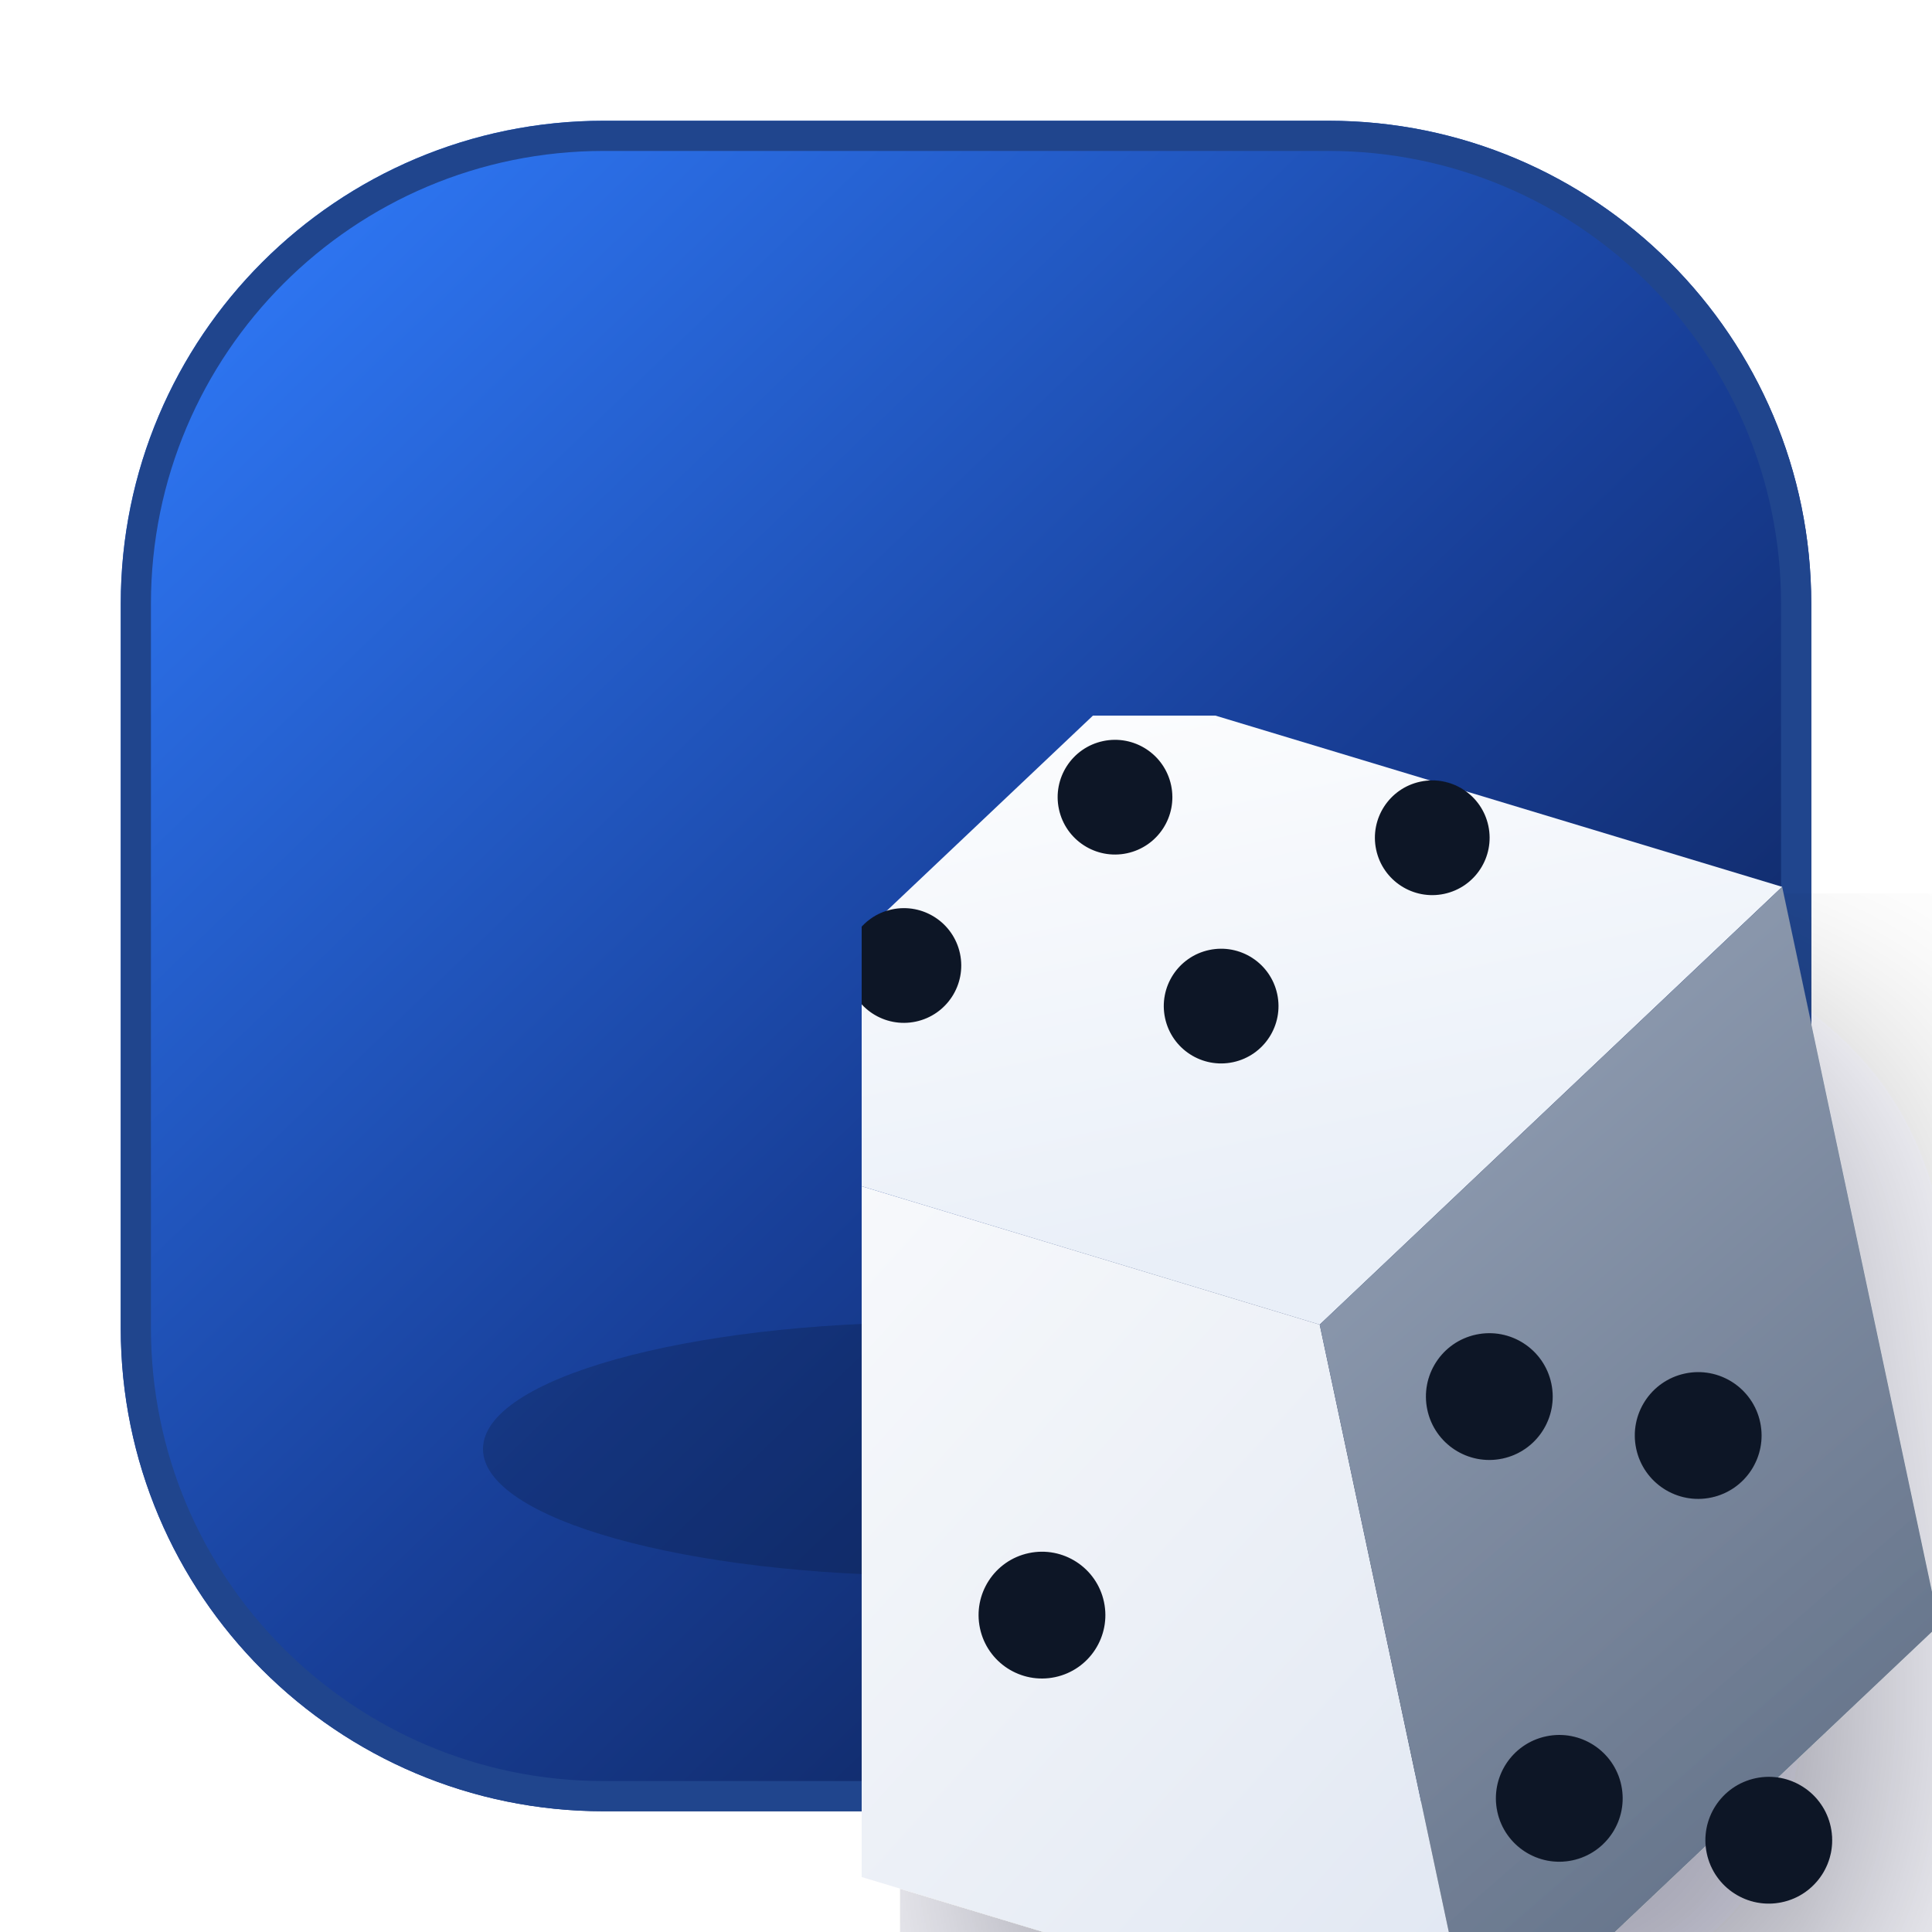
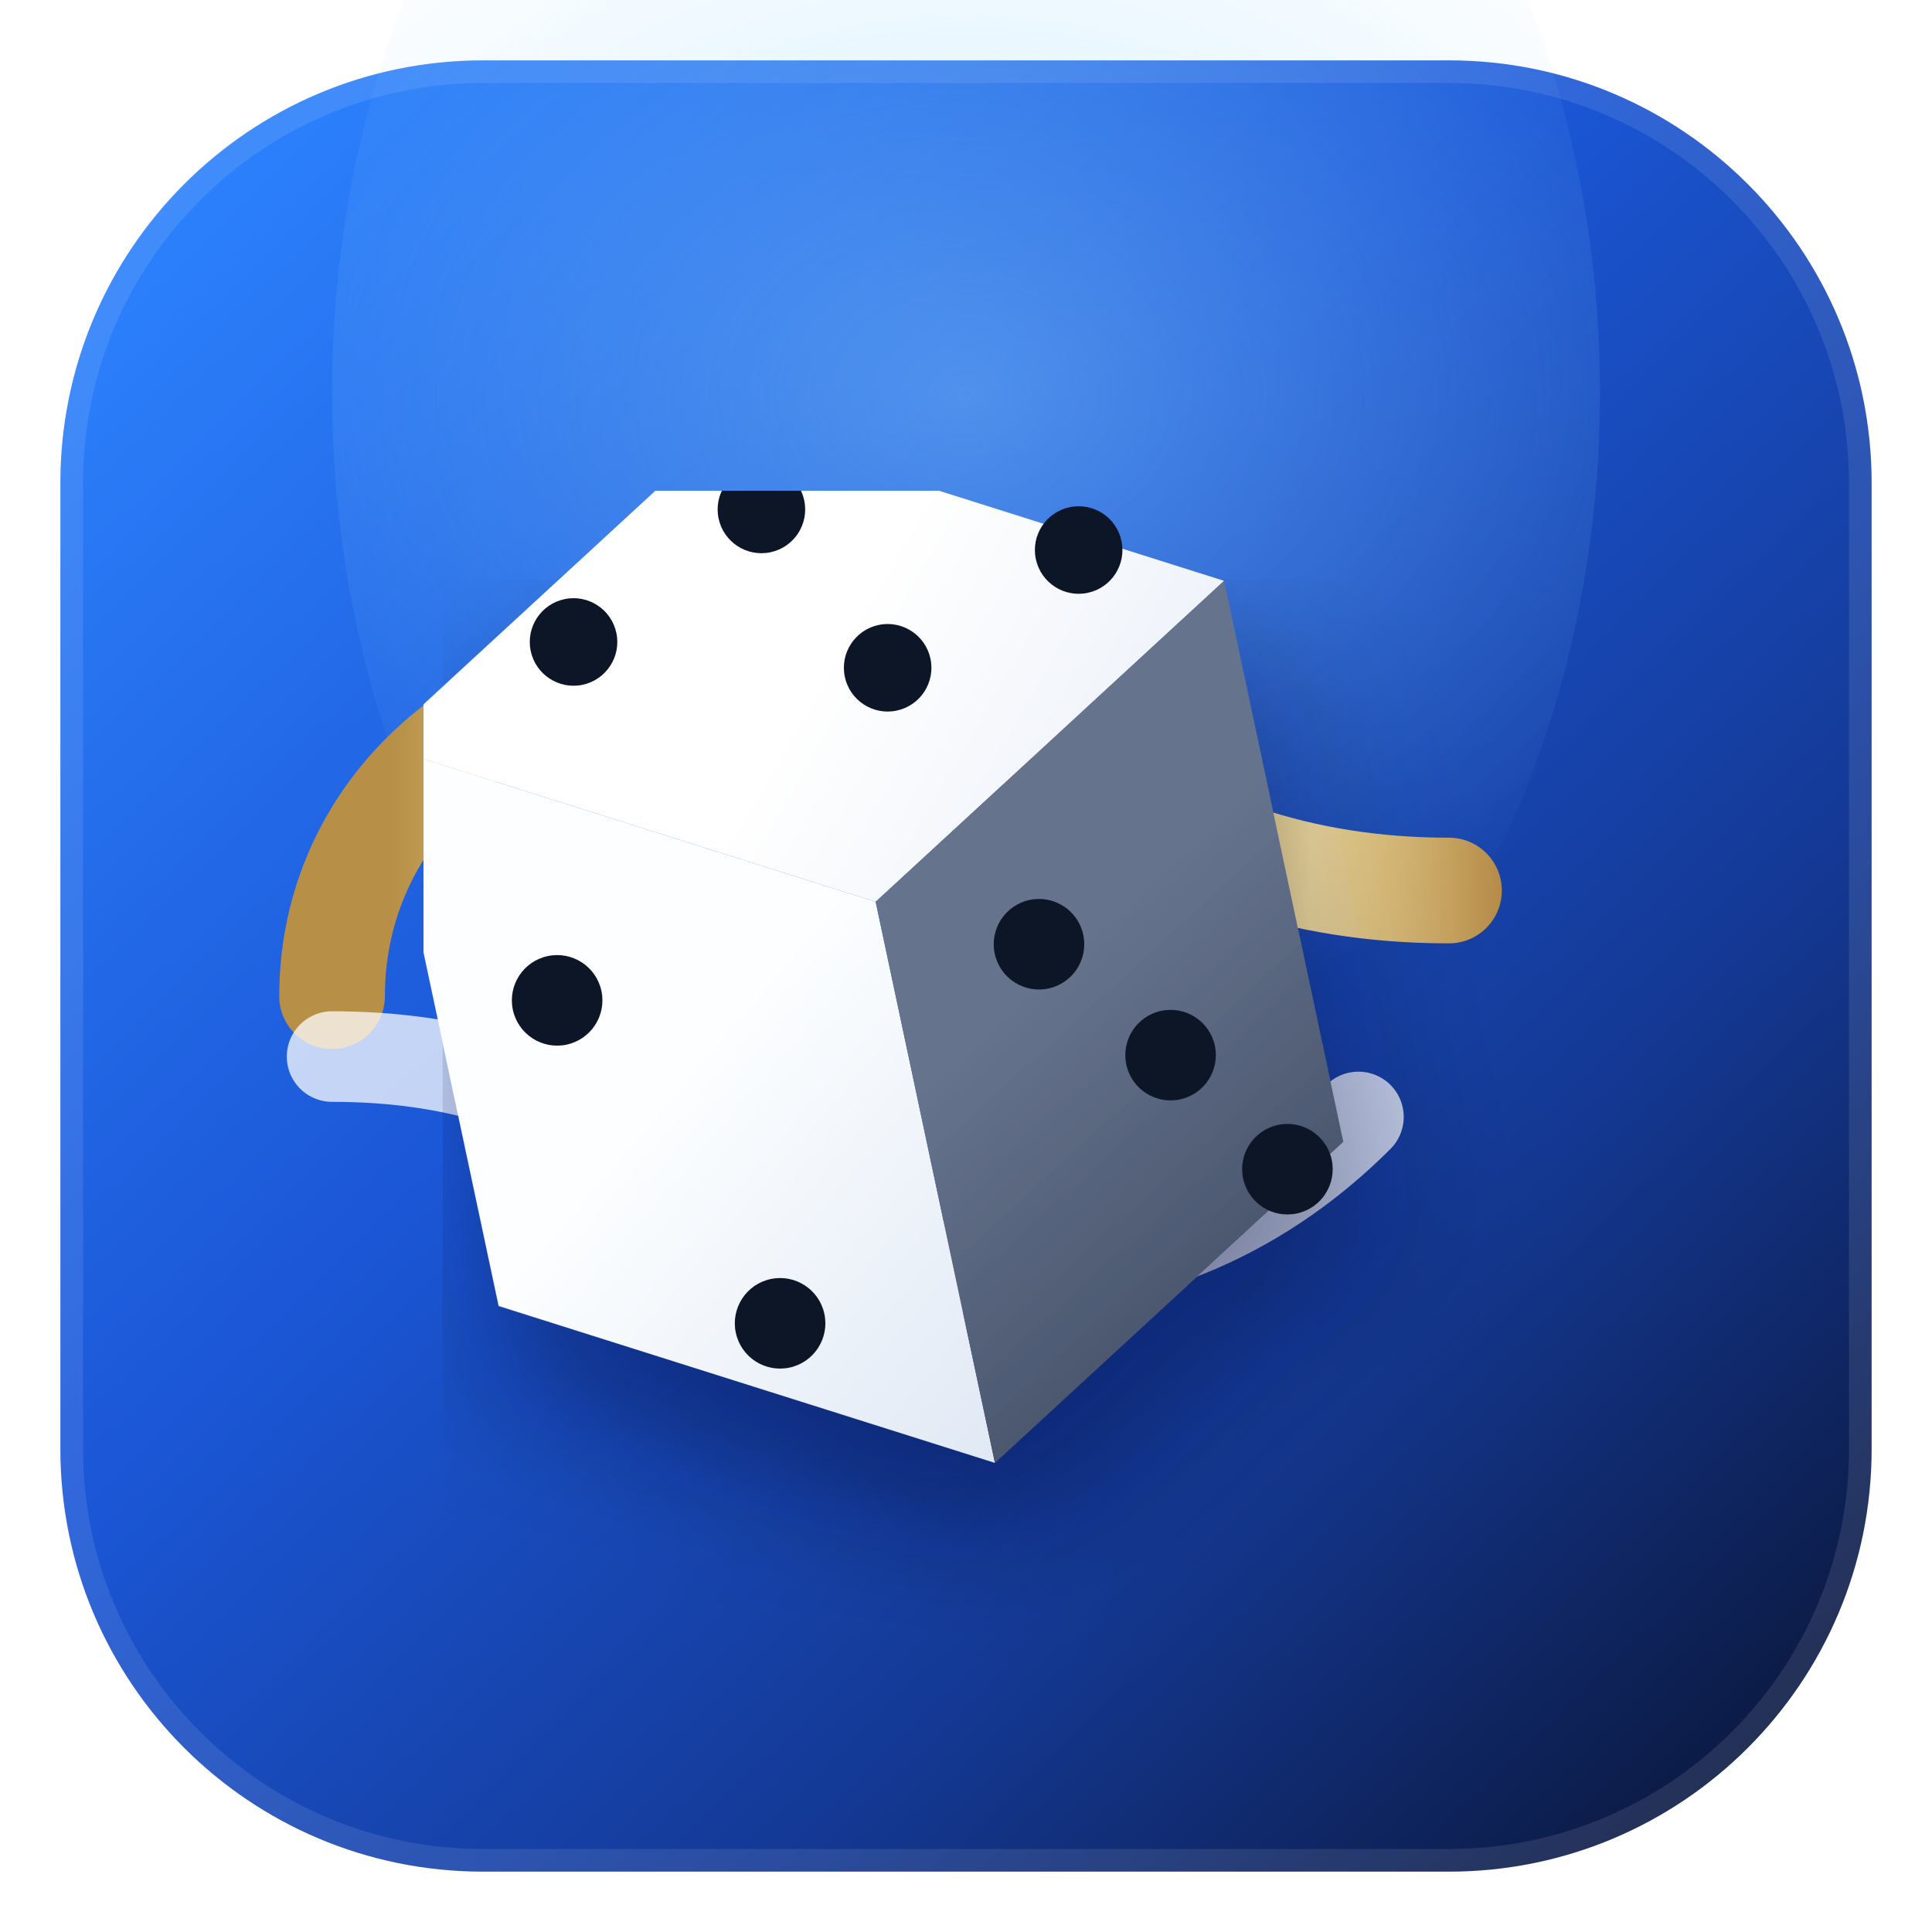
- <svg xmlns="http://www.w3.org/2000/svg" width="64" height="64" viewBox="0 0 64 64" fill="none">
+ <svg xmlns="http://www.w3.org/2000/svg" width="128" height="128" viewBox="0 0 128 128" fill="none">
  <defs>
-     <linearGradient id="miniBg" x1="8" y1="6" x2="58" y2="58" gradientUnits="userSpaceOnUse">
-       <stop offset="0" stop-color="#2F79F8" />
-       <stop offset="0.52" stop-color="#183F98" />
-       <stop offset="1" stop-color="#0A173D" />
+     <linearGradient id="bgMini" x1="10" y1="8" x2="118" y2="120" gradientUnits="userSpaceOnUse">
+       <stop offset="0" stop-color="#2E84FF" />
+       <stop offset="0.4" stop-color="#1B57D7" />
+       <stop offset="0.72" stop-color="#143995" />
+       <stop offset="1" stop-color="#0B173B" />
    </linearGradient>
-     <linearGradient id="frontBig" x1="4" y1="6" x2="40" y2="56" gradientUnits="userSpaceOnUse">
+     <radialGradient id="miniGlow" cx="0" cy="0" r="1" gradientUnits="userSpaceOnUse" gradientTransform="translate(64 26) rotate(90) scale(42 56)">
+       <stop stop-color="#92D5FF" stop-opacity="0.42" />
+       <stop offset="1" stop-color="#92D5FF" stop-opacity="0" />
+     </radialGradient>
+     <linearGradient id="miniFrontBig" x1="18" y1="44" x2="58" y2="96" gradientUnits="userSpaceOnUse">
+       <stop stop-color="#FCFEFF" />
+       <stop offset="0.58" stop-color="#DCE5F3" />
+       <stop offset="1" stop-color="#A0AEC5" />
+     </linearGradient>
+     <linearGradient id="miniTopBig" x1="26" y1="26" x2="48" y2="46" gradientUnits="userSpaceOnUse">
      <stop stop-color="#FFFFFF" />
-       <stop offset="1" stop-color="#D5DEED" />
+       <stop offset="1" stop-color="#E8EEF8" />
    </linearGradient>
-     <linearGradient id="topBig" x1="22" y1="0" x2="22" y2="22" gradientUnits="userSpaceOnUse">
+     <linearGradient id="miniSideBig" x1="48" y1="40" x2="74" y2="84" gradientUnits="userSpaceOnUse">
+       <stop stop-color="#66738D" />
+       <stop offset="1" stop-color="#273247" />
+     </linearGradient>
+     <linearGradient id="miniFrontSmall" x1="64" y1="28" x2="92" y2="64" gradientUnits="userSpaceOnUse">
+       <stop stop-color="#FCFEFF" />
+       <stop offset="0.58" stop-color="#DCE5F3" />
+       <stop offset="1" stop-color="#A2B0C7" />
+     </linearGradient>
+     <linearGradient id="miniTopSmall" x1="68" y1="18" x2="84" y2="30" gradientUnits="userSpaceOnUse">
      <stop stop-color="#FFFFFF" />
-       <stop offset="1" stop-color="#E9EFF8" />
+       <stop offset="1" stop-color="#E8EEF8" />
    </linearGradient>
-     <linearGradient id="sideBig" x1="28" y1="18" x2="48" y2="54" gradientUnits="userSpaceOnUse">
-       <stop stop-color="#8D9AAF" />
-       <stop offset="1" stop-color="#516077" />
+     <linearGradient id="miniSideSmall" x1="82" y1="28" x2="100" y2="58" gradientUnits="userSpaceOnUse">
+       <stop stop-color="#67758E" />
+       <stop offset="1" stop-color="#293449" />
    </linearGradient>
-     <linearGradient id="frontSmall" x1="2" y1="2" x2="28" y2="38" gradientUnits="userSpaceOnUse">
-       <stop stop-color="#FFFFFF" />
-       <stop offset="1" stop-color="#D9E1EE" />
+     <linearGradient id="miniRingGold" x1="26" y1="62" x2="102" y2="62" gradientUnits="userSpaceOnUse">
+       <stop offset="0" stop-color="#B78F46" />
+       <stop offset="0.22" stop-color="#F7E2A0" />
+       <stop offset="0.5" stop-color="#C79C4C" />
+       <stop offset="0.8" stop-color="#F7E2A0" />
+       <stop offset="1" stop-color="#A87936" />
    </linearGradient>
-     <linearGradient id="topSmall" x1="14" y1="0" x2="14" y2="14" gradientUnits="userSpaceOnUse">
-       <stop stop-color="#FFFFFF" />
-       <stop offset="1" stop-color="#EAF0F8" />
-     </linearGradient>
-     <linearGradient id="sideSmall" x1="18" y1="10" x2="30" y2="30" gradientUnits="userSpaceOnUse">
-       <stop stop-color="#98A4B8" />
-       <stop offset="1" stop-color="#59677F" />
-     </linearGradient>
-     <filter id="shadow1" x="8" y="18" width="78" height="80" filterUnits="userSpaceOnUse" color-interpolation-filters="sRGB">
+     <filter id="miniShadowBig" x="4" y="20" width="78" height="82" filterUnits="userSpaceOnUse" color-interpolation-filters="sRGB">
      <feDropShadow dx="0" dy="6" stdDeviation="5" flood-color="#081121" flood-opacity="0.38" />
    </filter>
-     <filter id="shadow2" x="40" y="18" width="42" height="44" filterUnits="userSpaceOnUse" color-interpolation-filters="sRGB">
-       <feDropShadow dx="0" dy="4.5" stdDeviation="4" flood-color="#081121" flood-opacity="0.28" />
+     <filter id="miniShadowSmall" x="54" y="14" width="54" height="54" filterUnits="userSpaceOnUse" color-interpolation-filters="sRGB">
+       <feDropShadow dx="0" dy="5" stdDeviation="4.5" flood-color="#081121" flood-opacity="0.28" />
    </filter>
  </defs>
-   <rect x="4" y="4" width="56" height="56" rx="16" fill="url(#miniBg)" />
-   <rect x="4.5" y="4.5" width="55" height="55" rx="15.5" stroke="#20458D" />
-   <ellipse cx="31" cy="48" rx="15" ry="4.2" fill="#091224" fill-opacity="0.22" />
-   <g transform="translate(41 20) rotate(9)" filter="url(#shadow2)">
-     <polygon points="10,2 20,8 11,13 1,8" fill="url(#topSmall)" />
-     <polygon points="1,8 11,13 11,26 1,20" fill="url(#frontSmall)" />
-     <polygon points="11,13 20,8 20,21 11,26" fill="url(#sideSmall)" />
-     <circle cx="10.5" cy="8" r="1.3" fill="#111827" />
-     <circle cx="4" cy="15" r="1.5" fill="#111827" />
-     <circle cx="7.5" cy="23" r="1.5" fill="#111827" />
-     <circle cx="14.5" cy="15.5" r="1.5" fill="#111827" />
-     <circle cx="17.6" cy="21" r="1.5" fill="#111827" />
+   <rect x="4" y="4" width="120" height="120" rx="28" fill="url(#bgMini)" />
+   <rect x="4.75" y="4.75" width="118.5" height="118.5" rx="27.25" stroke="rgba(255,255,255,0.10)" stroke-width="1.5" />
+   <ellipse cx="64" cy="26" rx="42" ry="56" fill="url(#miniGlow)" />
+   <path d="M22 66C22 54 32 44 48 44C57 44 65 46 71 51C78 56 86 59 96 59" stroke="url(#miniRingGold)" stroke-width="7" stroke-linecap="round" fill="none" />
+   <path d="M90 74C84 80 76 84 66 84C57 84 49 82 43 77C37 72 30 70 22 70" stroke="rgba(255,255,255,0.74)" stroke-width="6" stroke-linecap="round" fill="none" />
+   <g transform="translate(66 20) rotate(9)" filter="url(#miniShadowSmall)">
+     <polygon points="14,3 32,14 15,23 -3,13" fill="url(#miniTopSmall)" />
+     <polygon points="-3,13 15,23 15,46 -3,36" fill="url(#miniFrontSmall)" />
+     <polygon points="15,23 32,14 32,37 15,46" fill="url(#miniSideSmall)" />
+     <circle cx="8" cy="12" r="2.3" fill="#111827" />
+     <circle cx="19" cy="16" r="2.3" fill="#111827" />
+     <circle cx="6" cy="27" r="2.5" fill="#111827" />
+     <circle cx="21" cy="27" r="2.5" fill="#111827" />
  </g>
-   <g transform="translate(17 24) rotate(-12)" filter="url(#shadow1)">
-     <polygon points="20,3 40,14 22,25 2,14" fill="url(#topBig)" />
-     <polygon points="2,14 22,25 22,50 2,39" fill="url(#frontBig)" />
-     <polygon points="22,25 40,14 40,39 22,50" fill="url(#sideBig)" />
-     <circle cx="11" cy="10.5" r="1.9" fill="#111827" />
-     <circle cx="19" cy="6.5" r="1.9" fill="#111827" />
-     <circle cx="21" cy="14" r="1.9" fill="#111827" />
-     <circle cx="29" cy="10" r="1.9" fill="#111827" />
-     <circle cx="11" cy="32.5" r="2.1" fill="#111827" />
-     <circle cx="27" cy="28.5" r="2.1" fill="#111827" />
-     <circle cx="33.5" cy="31.2" r="2.1" fill="#111827" />
-     <circle cx="26.5" cy="42" r="2.1" fill="#111827" />
-     <circle cx="33" cy="44.8" r="2.1" fill="#111827" />
+   <g transform="translate(20 30) rotate(-12)" filter="url(#miniShadowBig)">
+     <polygon points="28,4 58,21 31,37 1,20" fill="url(#miniTopBig)" />
+     <polygon points="1,20 31,37 31,75 1,58" fill="url(#miniFrontBig)" />
+     <polygon points="31,37 58,21 58,59 31,75" fill="url(#miniSideBig)" />
+     <circle cx="9" cy="39" r="3" fill="#111827" />
+     <circle cx="19" cy="63" r="3" fill="#111827" />
+     <circle cx="15" cy="16" r="2.9" fill="#111827" />
+     <circle cx="29" cy="10" r="2.9" fill="#111827" />
+     <circle cx="35" cy="22" r="2.9" fill="#111827" />
+     <circle cx="49" cy="17" r="2.9" fill="#111827" />
+     <circle cx="41" cy="42" r="3" fill="#111827" />
+     <circle cx="48" cy="51" r="3" fill="#111827" />
+     <circle cx="54" cy="60" r="3" fill="#111827" />
  </g>
</svg>
